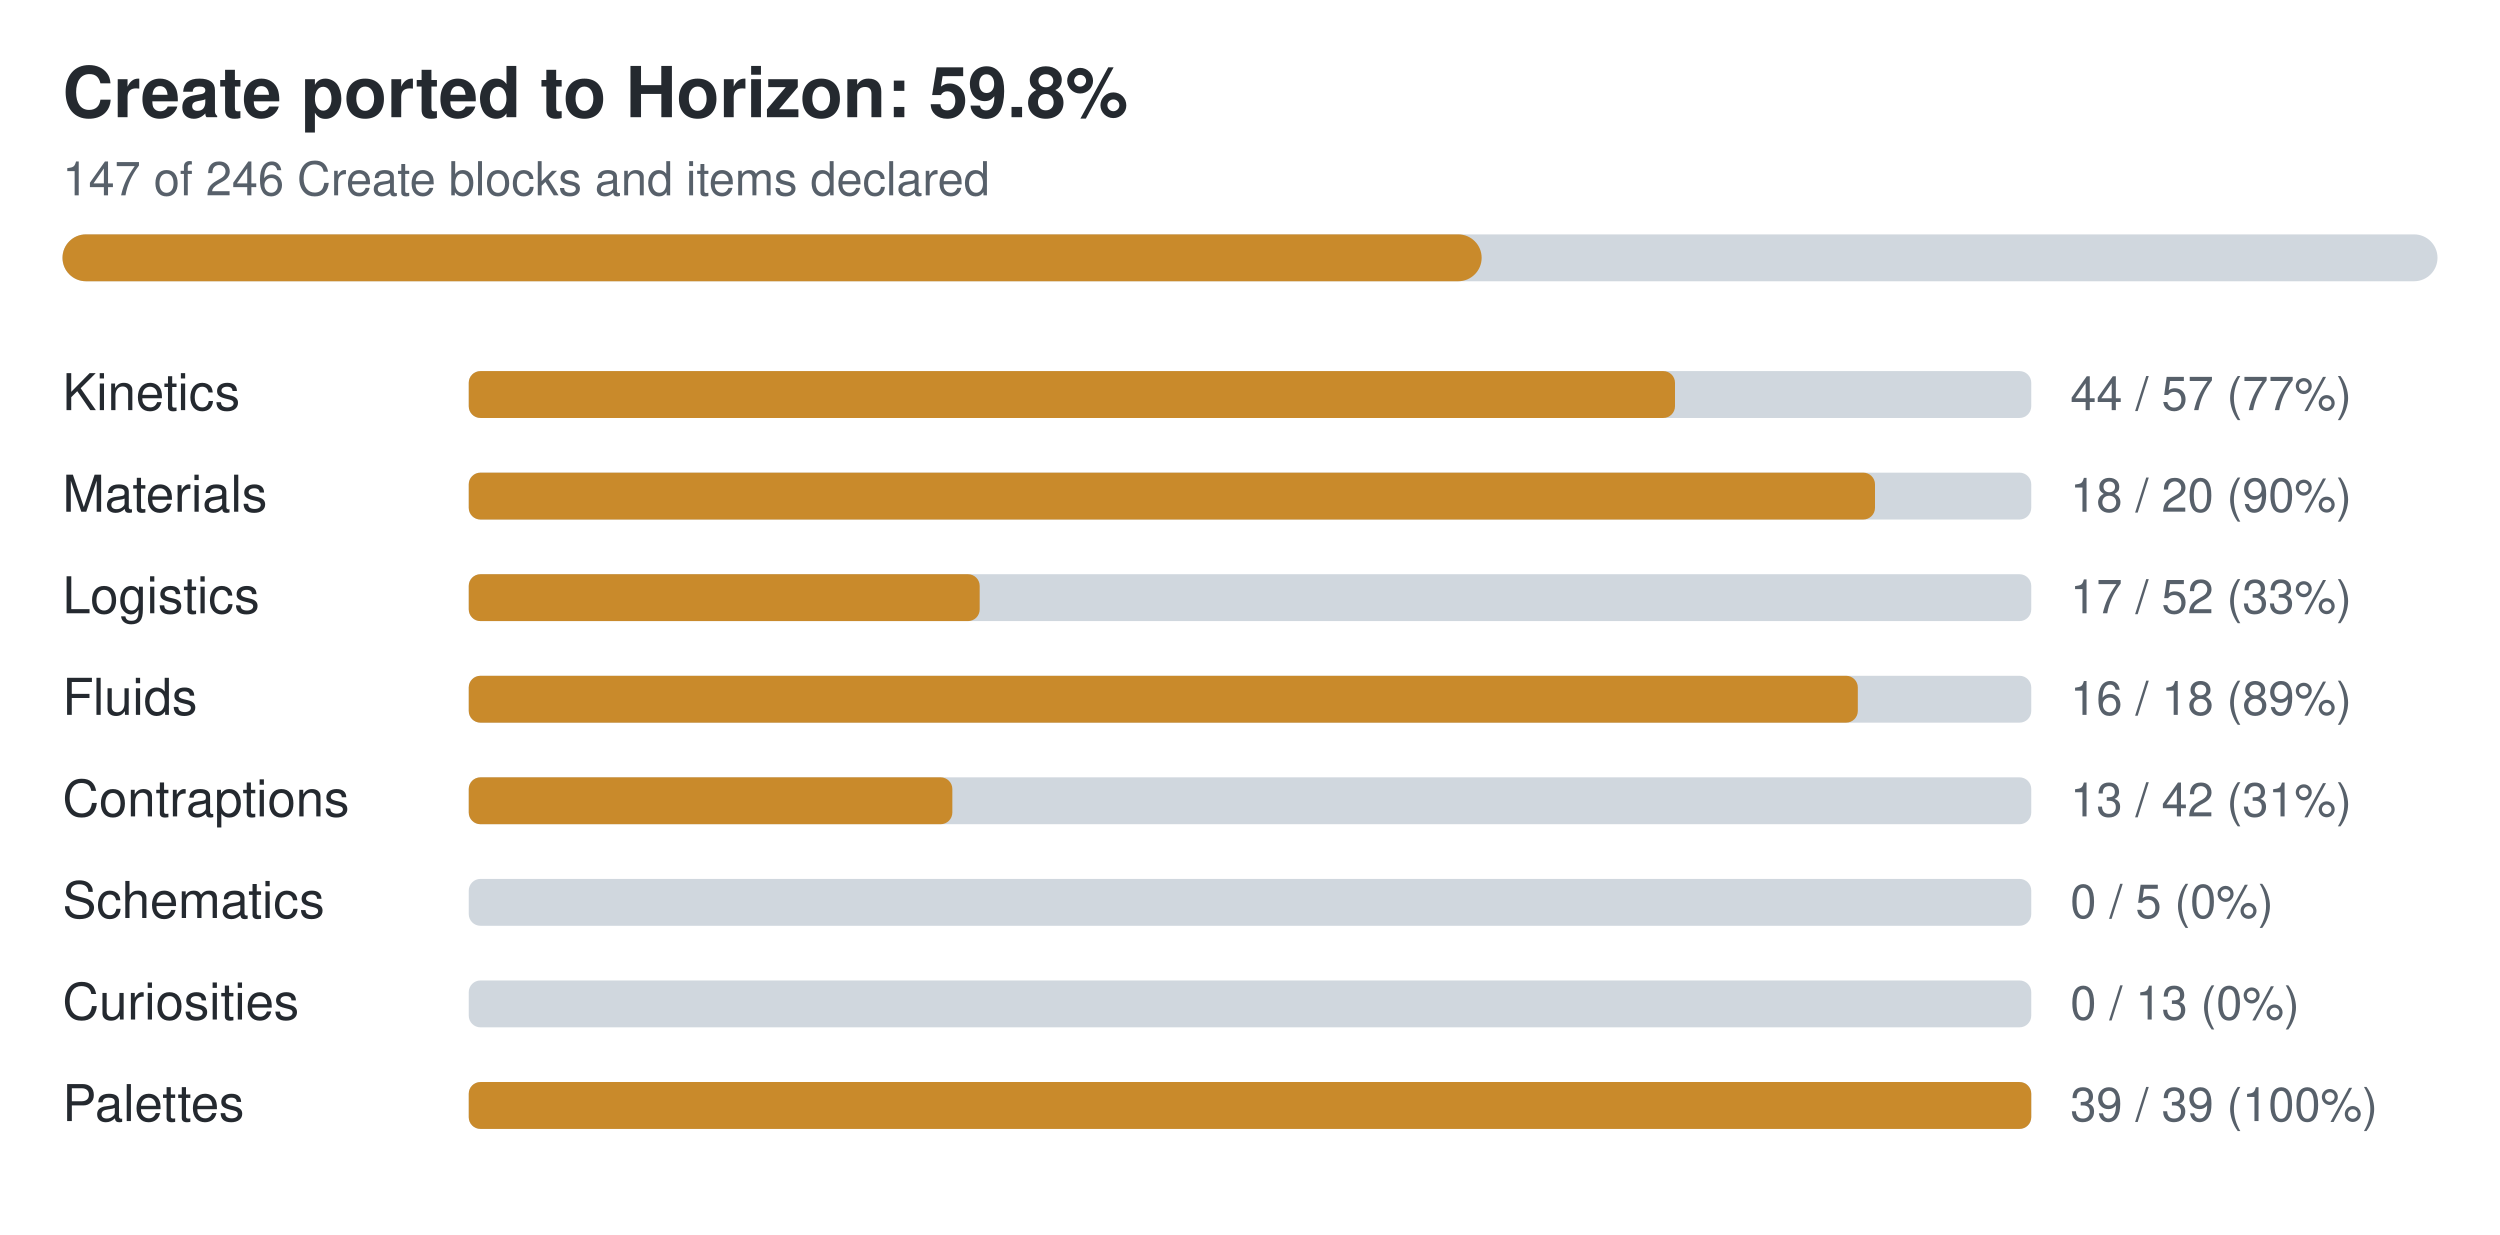
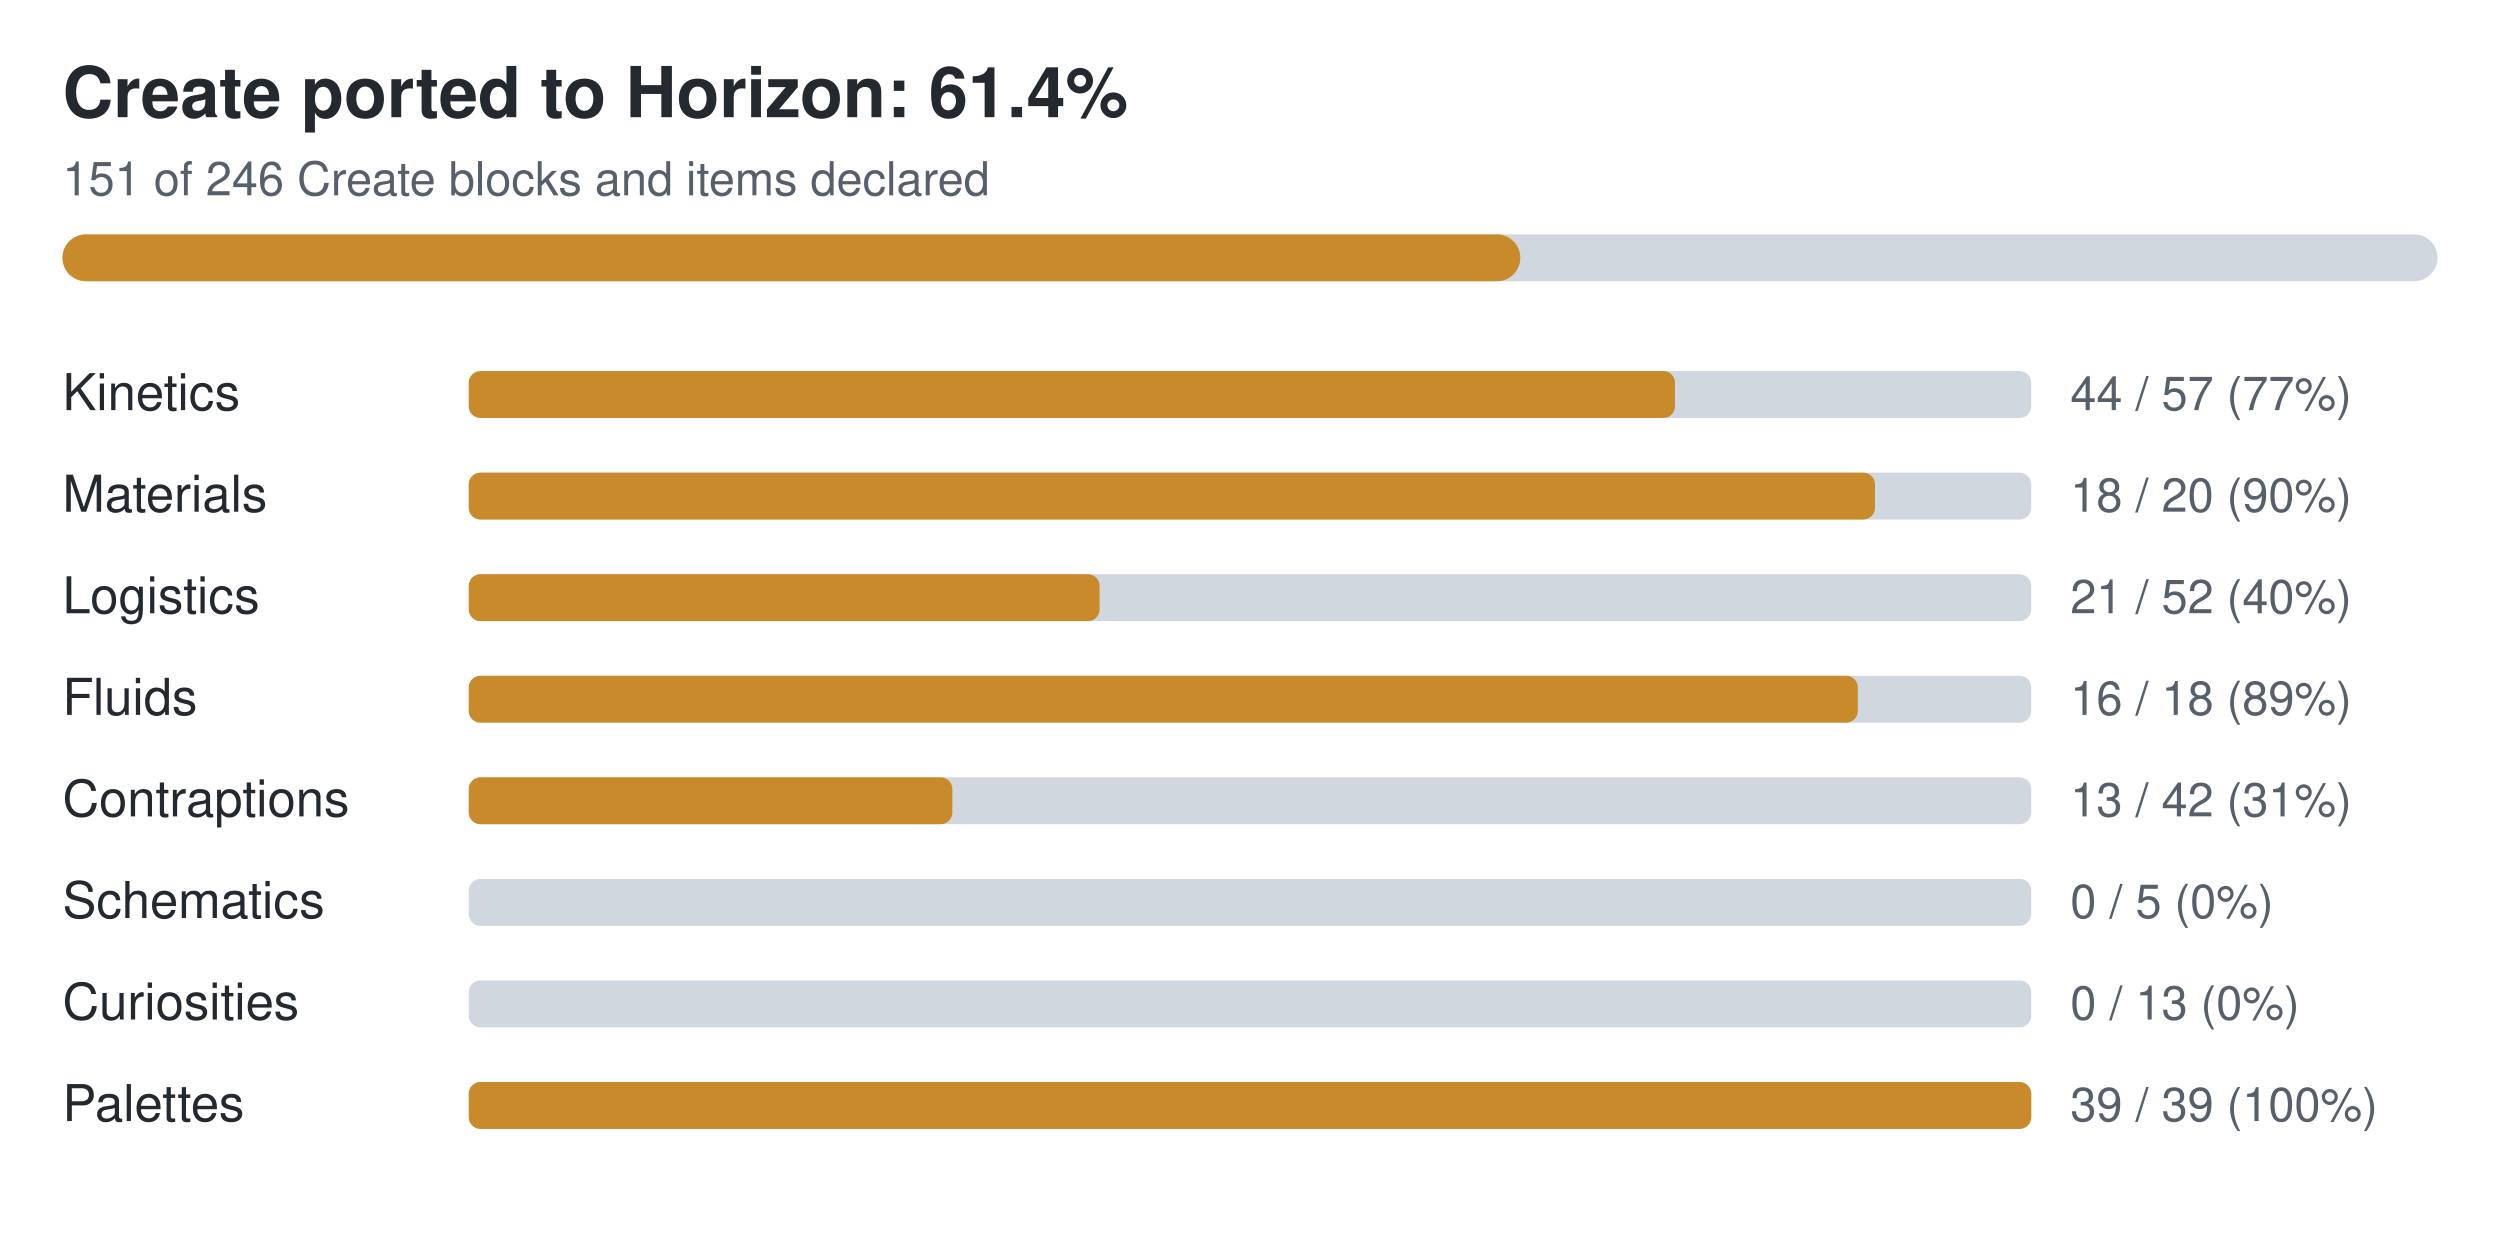
<svg xmlns="http://www.w3.org/2000/svg" width="640" height="316" viewBox="0 0 640 316" font-family="-apple-system,Segoe UI,Helvetica,Arial,sans-serif">
  <style>.t{fill:#24292f}.m{fill:#57606a}.track{fill:#d0d7de}.fill{fill:#c98a2b}@media (prefers-color-scheme:dark){.t{fill:#e6edf3}.m{fill:#8d96a0}.track{fill:#30363d}.fill{fill:#e3a64a}}</style>
-   <text class="t" x="16" y="30" font-size="18" font-weight="600">Create ported to Horizon: 59.8%</text>
-   <text class="m" x="16" y="50" font-size="12">147 of 246 Create blocks and items declared</text>
+   <text class="t" x="16" y="30" font-size="18" font-weight="600">Create ported to Horizon: 61.4%</text>
+   <text class="m" x="16" y="50" font-size="12">151 of 246 Create blocks and items declared</text>
  <rect class="track" x="16" y="60" width="608" height="12" rx="6" />
-   <rect class="fill" x="16" y="60" width="363.3" height="12" rx="6" />
+   <rect class="fill" x="16" y="60" width="373.2" height="12" rx="6" />
  <text class="t" x="16" y="105" font-size="13">Kinetics</text>
  <rect class="track" x="120" y="95" width="400" height="12" rx="3" />
  <rect class="fill" x="120" y="95" width="308.8" height="12" rx="3" />
  <text class="m" x="530" y="105" font-size="12">44 / 57  (77%)</text>
  <text class="t" x="16" y="131" font-size="13">Materials</text>
  <rect class="track" x="120" y="121" width="400" height="12" rx="3" />
  <rect class="fill" x="120" y="121" width="360.0" height="12" rx="3" />
  <text class="m" x="530" y="131" font-size="12">18 / 20  (90%)</text>
  <text class="t" x="16" y="157" font-size="13">Logistics</text>
  <rect class="track" x="120" y="147" width="400" height="12" rx="3" />
-   <rect class="fill" x="120" y="147" width="130.8" height="12" rx="3" />
-   <text class="m" x="530" y="157" font-size="12">17 / 52  (33%)</text>
+   <rect class="fill" x="120" y="147" width="161.5" height="12" rx="3" />
+   <text class="m" x="530" y="157" font-size="12">21 / 52  (40%)</text>
  <text class="t" x="16" y="183" font-size="13">Fluids</text>
  <rect class="track" x="120" y="173" width="400" height="12" rx="3" />
  <rect class="fill" x="120" y="173" width="355.6" height="12" rx="3" />
  <text class="m" x="530" y="183" font-size="12">16 / 18  (89%)</text>
  <text class="t" x="16" y="209" font-size="13">Contraptions</text>
  <rect class="track" x="120" y="199" width="400" height="12" rx="3" />
  <rect class="fill" x="120" y="199" width="123.8" height="12" rx="3" />
  <text class="m" x="530" y="209" font-size="12">13 / 42  (31%)</text>
  <text class="t" x="16" y="235" font-size="13">Schematics</text>
  <rect class="track" x="120" y="225" width="400" height="12" rx="3" />
  <text class="m" x="530" y="235" font-size="12">0 / 5  (0%)</text>
  <text class="t" x="16" y="261" font-size="13">Curiosities</text>
  <rect class="track" x="120" y="251" width="400" height="12" rx="3" />
  <text class="m" x="530" y="261" font-size="12">0 / 13  (0%)</text>
  <text class="t" x="16" y="287" font-size="13">Palettes</text>
  <rect class="track" x="120" y="277" width="400" height="12" rx="3" />
  <rect class="fill" x="120" y="277" width="400.0" height="12" rx="3" />
  <text class="m" x="530" y="287" font-size="12">39 / 39  (100%)</text>
</svg>
